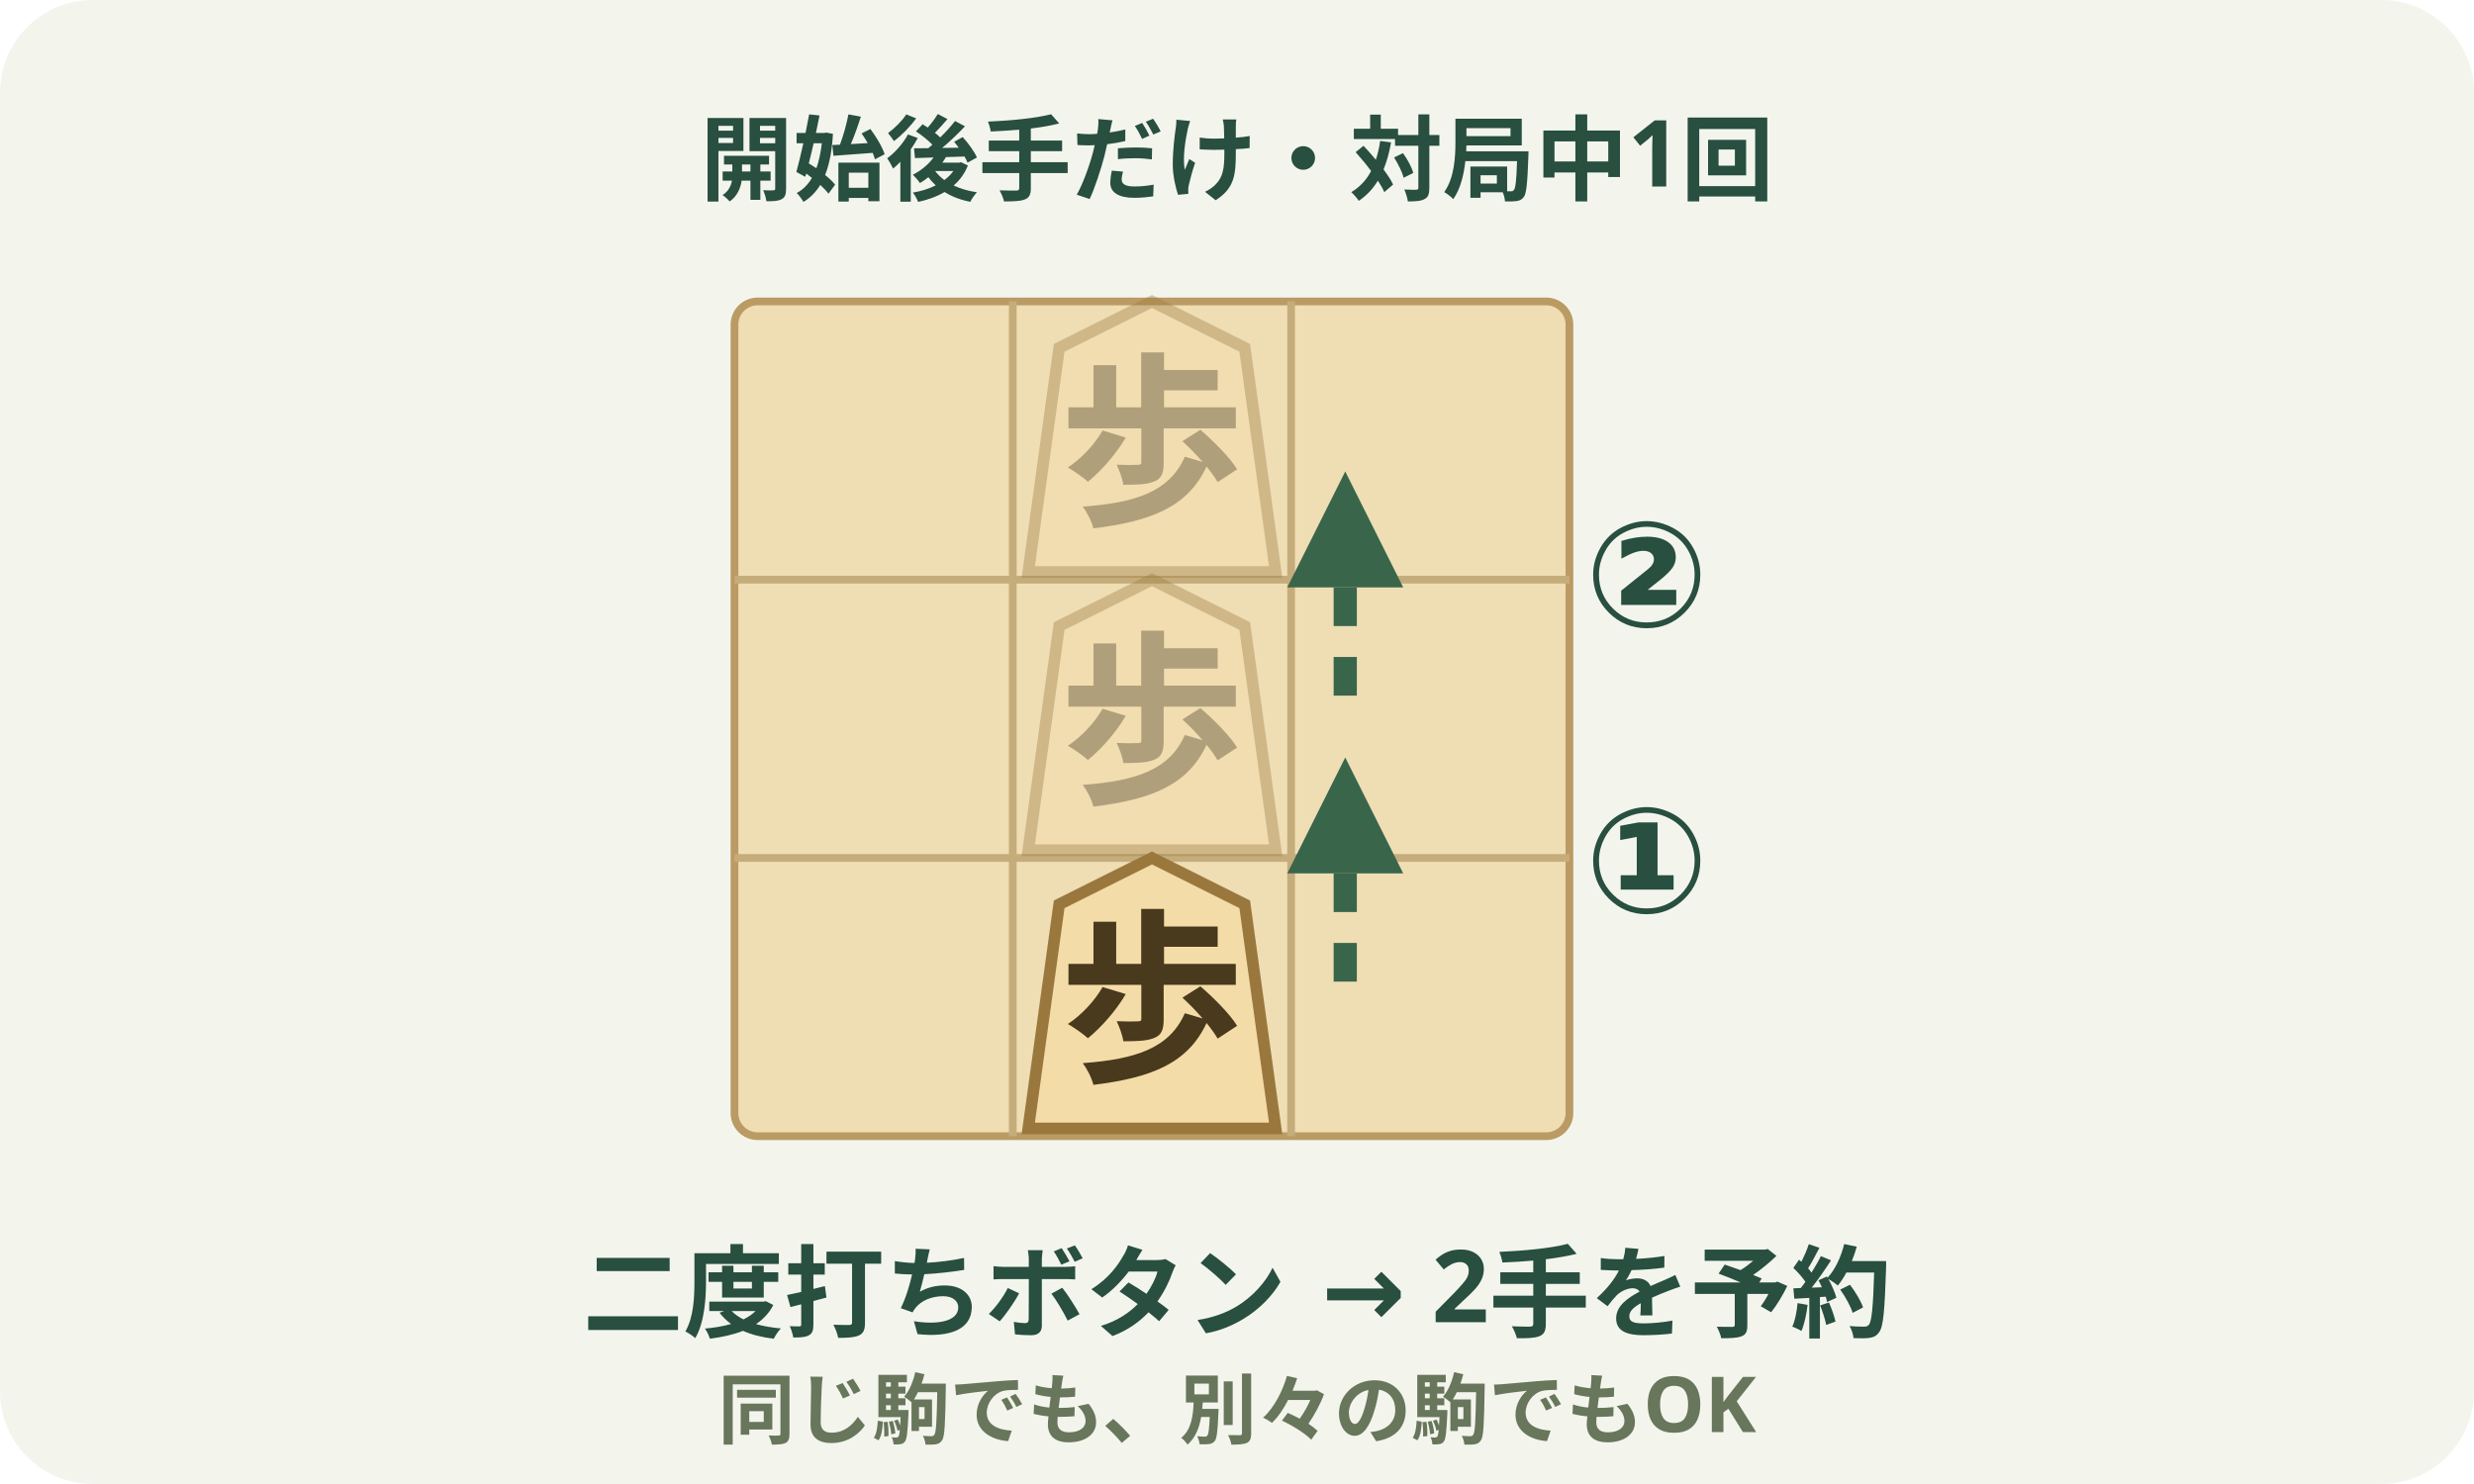
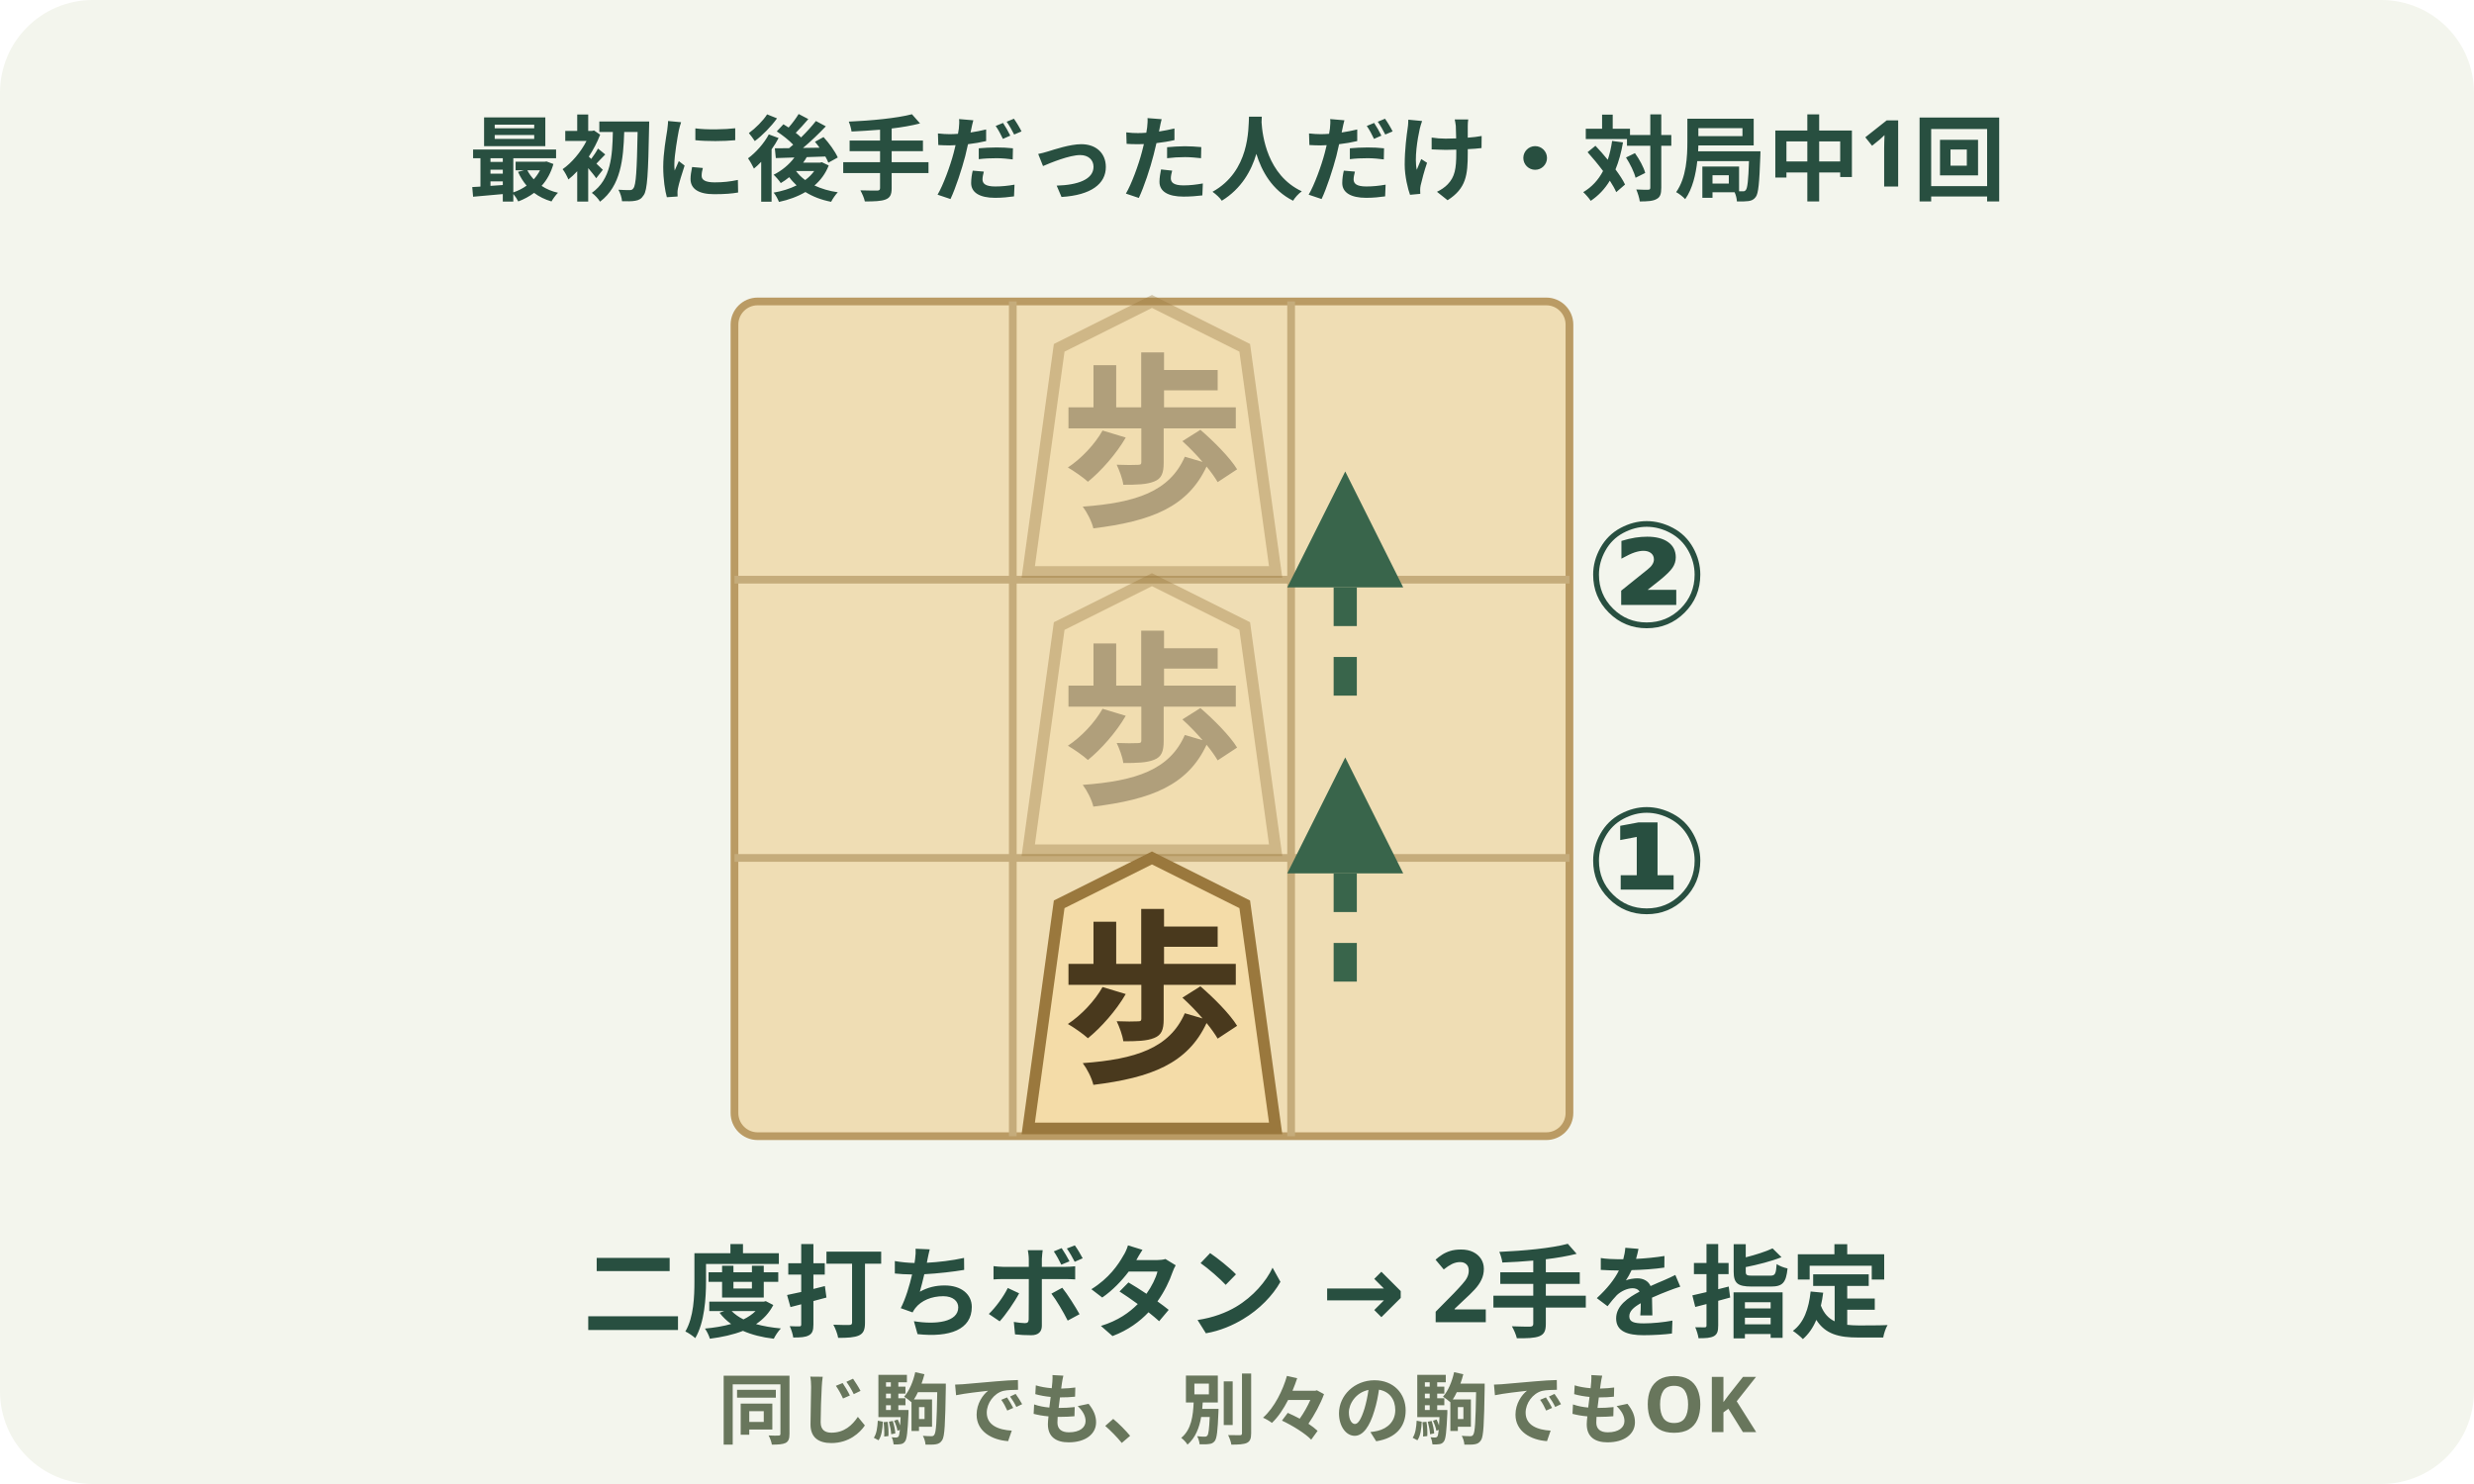
<svg xmlns="http://www.w3.org/2000/svg" viewBox="0 0 320 192" role="img" aria-labelledby="title desc">
  <defs>
    <marker id="tip" viewBox="0 0 10 10" refX="8" refY="5" markerWidth="5" markerHeight="5" orient="auto-start-reverse">
      <path d="M0 0L10 5L0 10Z" fill="#39654b" />
    </marker>
  </defs>
  <rect width="320" height="192" rx="12" fill="#f3f5ed" />
  <g font-family="sans-serif">
-     <text x="160" y="25" text-anchor="middle" font-size="12" font-weight="600" fill="#284f40">開始後手だけ・対局中1回</text>
+     <text x="160" y="25" text-anchor="middle" font-size="12" font-weight="600" fill="#284f40">最初に後手だった人だけ・対局中1回</text>
    <rect x="95" y="39" width="108" height="108" rx="3" fill="#efddb4" stroke="#ba9b64" />
    <path d="M131 39v108" stroke="#c5ac7b" />
    <path d="M167 39v108" stroke="#c5ac7b" />
    <path d="M95 75h108" stroke="#c5ac7b" />
    <path d="M95 111h108" stroke="#c5ac7b" />
    <g transform="translate(149 129)" opacity="1">
      <path d="M0 -18 L12 -12 L16 17 L-16 17 L-12 -12 Z" fill="#f4dca8" stroke="#9a783d" stroke-width="1.5" />
      <text x="0" y="9" text-anchor="middle" font-family="serif" font-size="24" font-weight="700" fill="#49391d">歩</text>
    </g>
    <g transform="translate(149 93)" opacity="0.38">
      <path d="M0 -18 L12 -12 L16 17 L-16 17 L-12 -12 Z" fill="#f4dca8" stroke="#9a783d" stroke-width="1.5" />
      <text x="0" y="9" text-anchor="middle" font-family="serif" font-size="24" font-weight="700" fill="#49391d">歩</text>
    </g>
    <g transform="translate(149 57)" opacity="0.38">
      <path d="M0 -18 L12 -12 L16 17 L-16 17 L-12 -12 Z" fill="#f4dca8" stroke="#9a783d" stroke-width="1.5" />
      <text x="0" y="9" text-anchor="middle" font-family="serif" font-size="24" font-weight="700" fill="#49391d">歩</text>
    </g>
    <path d="M174 127 L174 101" fill="none" stroke="#39654b" stroke-width="3" stroke-dasharray="5 4" marker-end="url(#tip)" />
    <path d="M174 90 L174 64" fill="none" stroke="#39654b" stroke-width="3" stroke-dasharray="5 4" marker-end="url(#tip)" />
    <text x="213" y="118" text-anchor="middle" font-size="19" font-weight="600" fill="#284f40">①</text>
    <text x="213" y="81" text-anchor="middle" font-size="19" font-weight="600" fill="#284f40">②</text>
-     <text x="160" y="172" text-anchor="middle" font-size="13" font-weight="600" fill="#284f40">二度打ちボタン → 2手を予約</text>
+     <text x="160" y="172" text-anchor="middle" font-size="13" font-weight="600" fill="#284f40">二度打ちボタン → 2手を指定</text>
    <text x="160" y="186" text-anchor="middle" font-size="10" font-weight="600" fill="#68765c">同じ駒でも、別々の駒でもOK</text>
  </g>
</svg>
